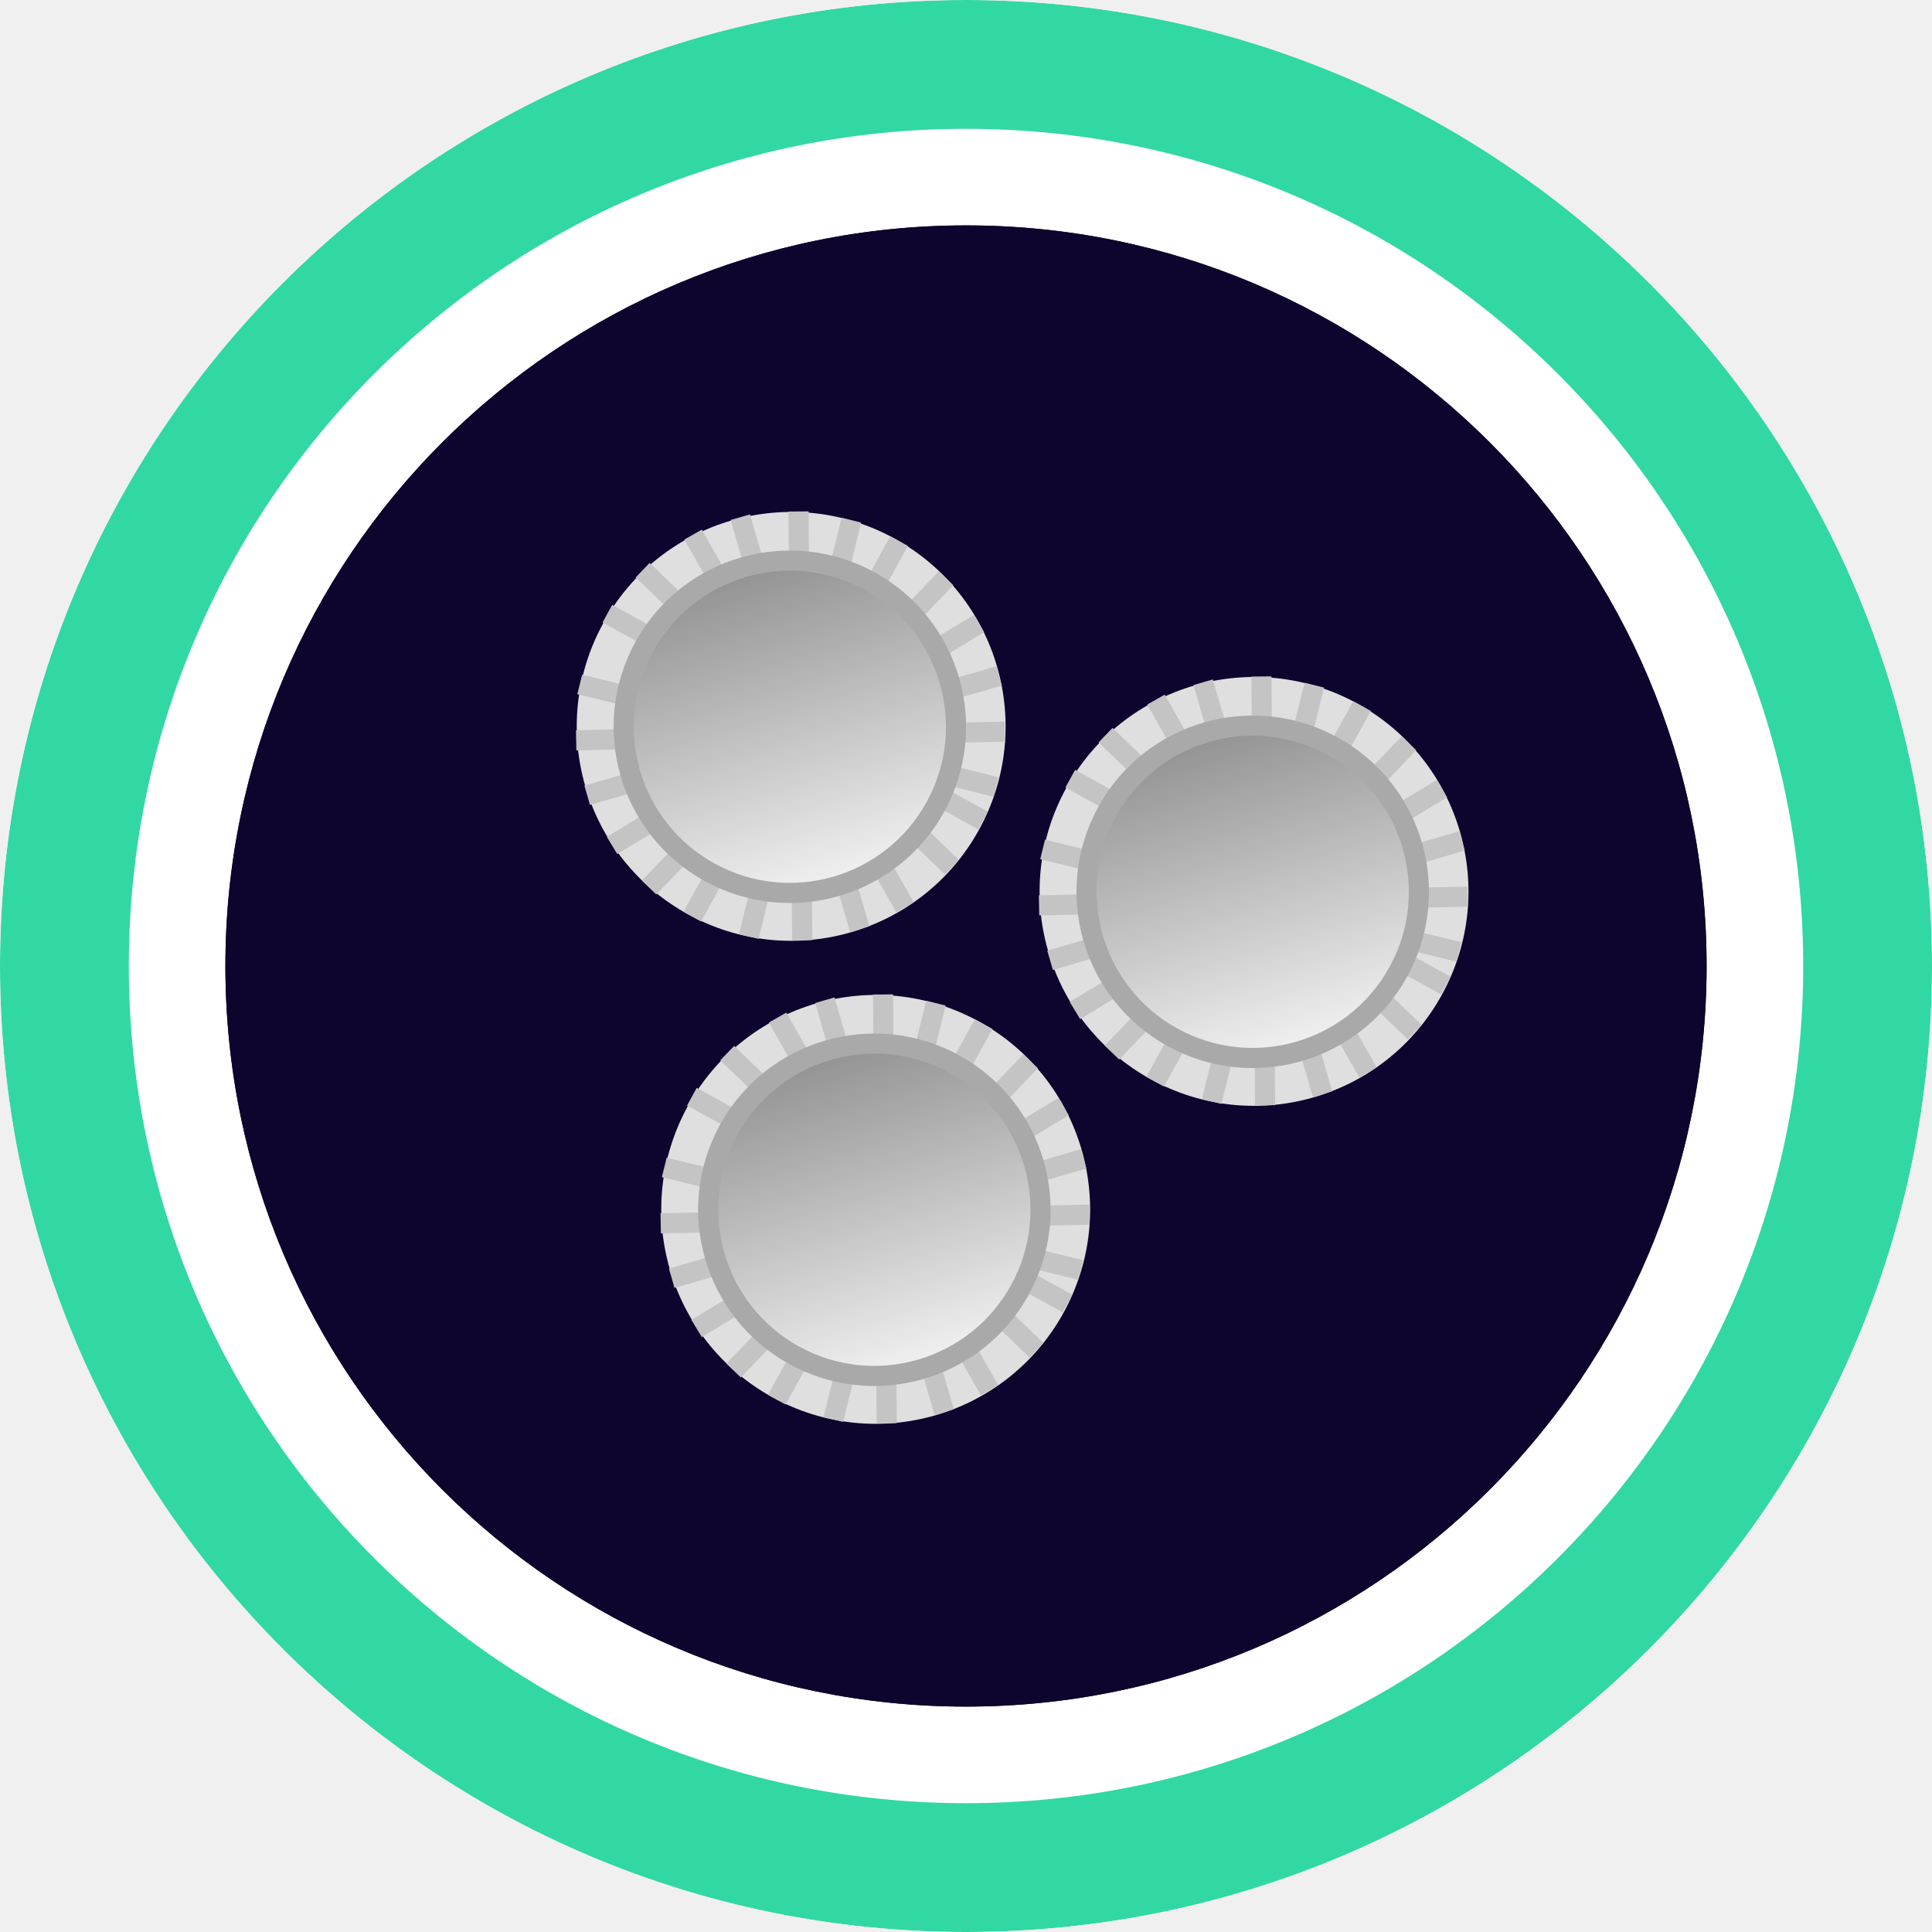
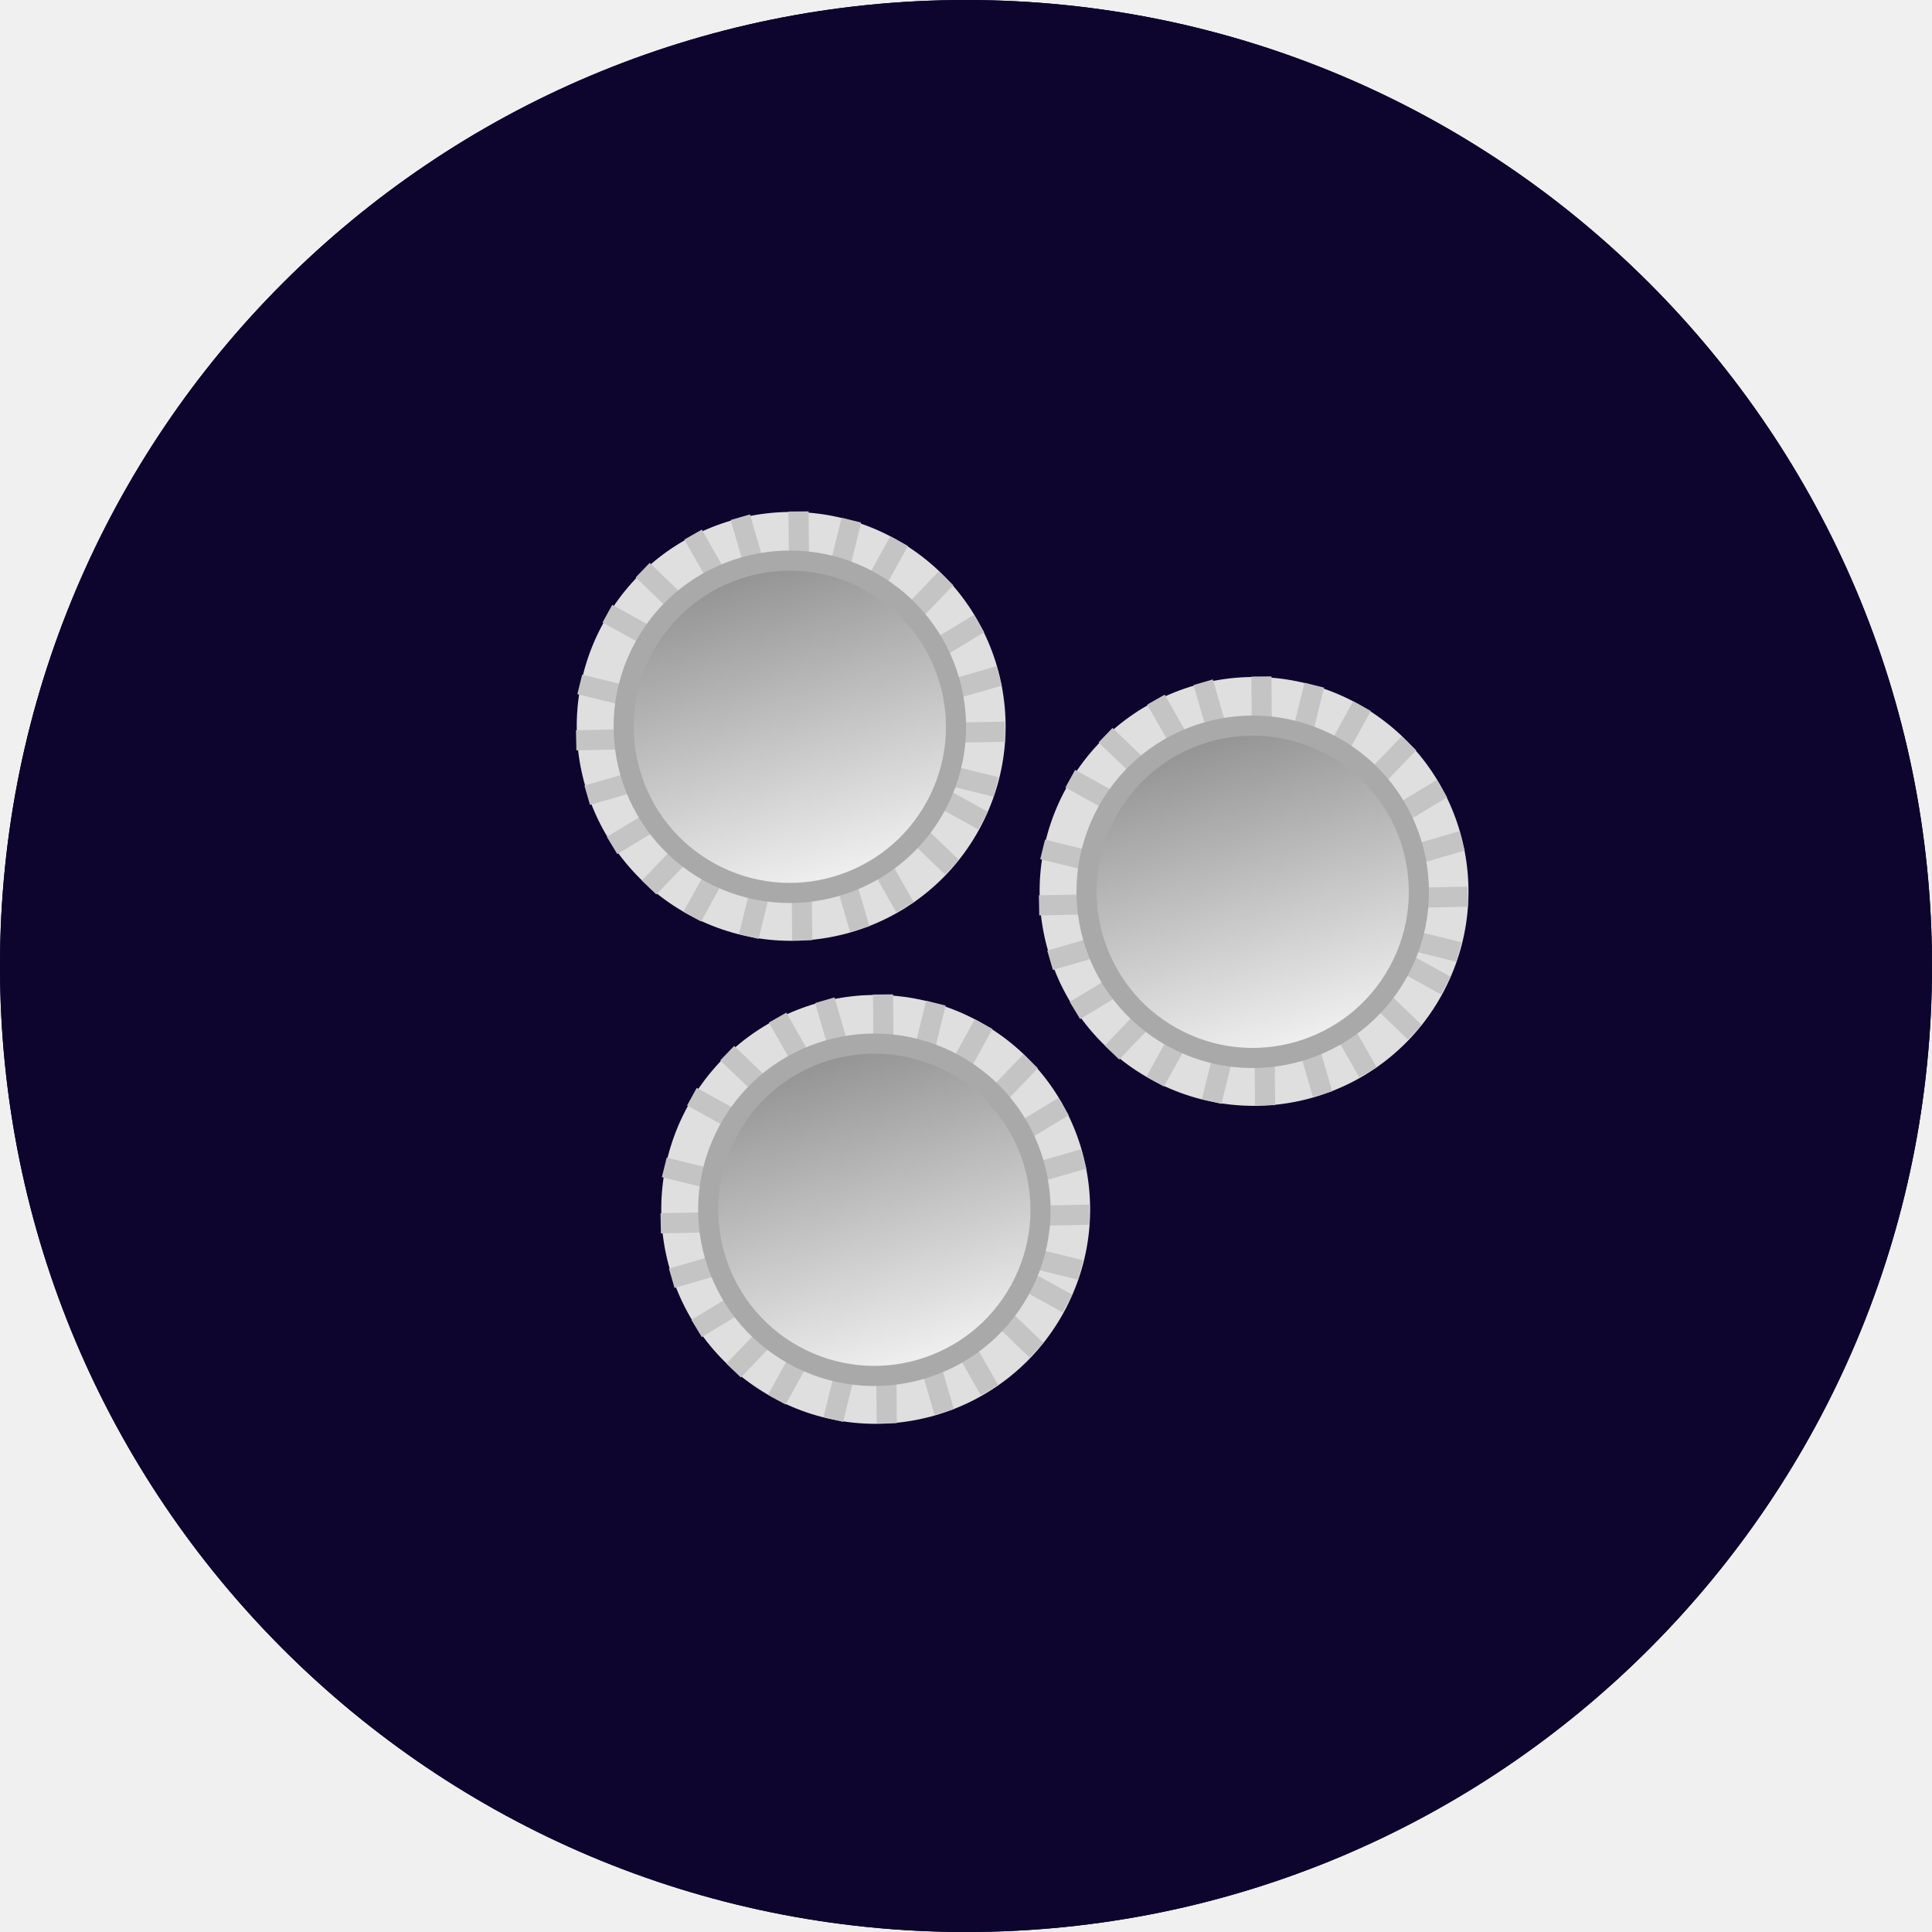
<svg xmlns="http://www.w3.org/2000/svg" width="480" height="480" viewBox="0 0 480 480" fill="none">
  <mask id="mask0-890804" mask-type="alpha" maskUnits="userSpaceOnUse" x="0" y="0" width="480" height="480">
    <circle cx="240" cy="240" r="240" fill="url(#paint0_linear-136939)" />
  </mask>
  <g mask="url(#mask0-890804)">
    <circle cx="240" cy="240" r="240" fill="#31D8A4" />
    <circle cx="240" cy="240" r="208" fill="white" />
  </g>
-   <circle cx="240" cy="240" r="184" fill="#0E052F" />
-   <circle cx="240" cy="240" r="184" fill="#0E052F" />
+   <circle cx="240" cy="240" r="240" fill="#0E052F" />
+   <circle cx="240" cy="240" r="240" fill="#0E052F" />
  <circle cx="196.565" cy="180.469" r="53.265" transform="rotate(28.842 196.565 180.469)" fill="#DFDFDF" />
  <line x1="223.385" y1="134.432" x2="171.995" y2="227.746" stroke="#C4C4C4" stroke-width="5" />
  <line x1="235.05" y1="143.666" x2="161.26" y2="220.501" stroke="#C4C4C4" stroke-width="5" />
  <line x1="243.227" y1="154.932" x2="152.065" y2="210.051" stroke="#C4C4C4" stroke-width="5" />
  <line x1="248.209" y1="167.931" x2="145.888" y2="197.576" stroke="#C4C4C4" stroke-width="5" />
  <line x1="249.657" y1="181.775" x2="143.149" y2="183.928" stroke="#C4C4C4" stroke-width="5" />
  <line x1="247.472" y1="195.522" x2="144.037" y2="170.035" stroke="#C4C4C4" stroke-width="5" />
  <line x1="150.901" y1="152.467" x2="244.216" y2="203.857" stroke="#C4C4C4" stroke-width="5" />
  <line x1="159.667" y1="141.654" x2="236.501" y2="215.444" stroke="#C4C4C4" stroke-width="5" />
  <line x1="172.194" y1="132.816" x2="224.857" y2="225.418" stroke="#C4C4C4" stroke-width="5" />
  <line x1="183.931" y1="128.496" x2="213.577" y2="230.817" stroke="#C4C4C4" stroke-width="5" />
  <line x1="198.396" y1="127.068" x2="199.309" y2="233.594" stroke="#C4C4C4" stroke-width="5" />
  <line x1="211.523" y1="129.233" x2="186.037" y2="232.669" stroke="#C4C4C4" stroke-width="5" />
  <circle cx="196.235" cy="180.565" r="41.279" transform="rotate(28.842 196.235 180.565)" fill="url(#paint1_linear-137112)" stroke="#A9A9A9" stroke-width="5" />
  <circle cx="311.565" cy="221.469" r="53.265" transform="rotate(28.842 311.565 221.469)" fill="#DFDFDF" />
  <line x1="338.385" y1="175.432" x2="286.995" y2="268.746" stroke="#C4C4C4" stroke-width="5" />
  <line x1="350.05" y1="184.666" x2="276.26" y2="261.501" stroke="#C4C4C4" stroke-width="5" />
  <line x1="358.227" y1="195.932" x2="267.065" y2="251.051" stroke="#C4C4C4" stroke-width="5" />
  <line x1="363.209" y1="208.931" x2="260.888" y2="238.576" stroke="#C4C4C4" stroke-width="5" />
  <line x1="364.657" y1="222.775" x2="258.149" y2="224.928" stroke="#C4C4C4" stroke-width="5" />
  <line x1="362.472" y1="236.522" x2="259.037" y2="211.035" stroke="#C4C4C4" stroke-width="5" />
  <line x1="265.901" y1="193.467" x2="359.216" y2="244.857" stroke="#C4C4C4" stroke-width="5" />
  <line x1="274.667" y1="182.654" x2="351.501" y2="256.444" stroke="#C4C4C4" stroke-width="5" />
  <line x1="287.194" y1="173.816" x2="339.857" y2="266.418" stroke="#C4C4C4" stroke-width="5" />
  <line x1="298.931" y1="169.496" x2="328.577" y2="271.817" stroke="#C4C4C4" stroke-width="5" />
  <line x1="313.396" y1="168.068" x2="314.309" y2="274.594" stroke="#C4C4C4" stroke-width="5" />
  <line x1="326.523" y1="170.233" x2="301.037" y2="273.669" stroke="#C4C4C4" stroke-width="5" />
  <circle cx="311.235" cy="221.565" r="41.279" transform="rotate(28.842 311.235 221.565)" fill="url(#paint2_linear-127116)" stroke="#A9A9A9" stroke-width="5" />
  <circle cx="217.565" cy="300.469" r="53.265" transform="rotate(28.842 217.565 300.469)" fill="#DFDFDF" />
  <line x1="244.385" y1="254.432" x2="192.995" y2="347.746" stroke="#C4C4C4" stroke-width="5" />
  <line x1="256.05" y1="263.666" x2="182.26" y2="340.501" stroke="#C4C4C4" stroke-width="5" />
  <line x1="264.227" y1="274.932" x2="173.065" y2="330.051" stroke="#C4C4C4" stroke-width="5" />
  <line x1="269.209" y1="287.931" x2="166.888" y2="317.576" stroke="#C4C4C4" stroke-width="5" />
  <line x1="270.657" y1="301.775" x2="164.149" y2="303.928" stroke="#C4C4C4" stroke-width="5" />
  <line x1="268.472" y1="315.522" x2="165.037" y2="290.035" stroke="#C4C4C4" stroke-width="5" />
  <line x1="171.901" y1="272.467" x2="265.216" y2="323.857" stroke="#C4C4C4" stroke-width="5" />
  <line x1="180.667" y1="261.654" x2="257.501" y2="335.444" stroke="#C4C4C4" stroke-width="5" />
  <line x1="193.194" y1="252.816" x2="245.857" y2="345.418" stroke="#C4C4C4" stroke-width="5" />
  <line x1="204.931" y1="248.496" x2="234.577" y2="350.817" stroke="#C4C4C4" stroke-width="5" />
  <line x1="219.396" y1="247.068" x2="220.309" y2="353.594" stroke="#C4C4C4" stroke-width="5" />
  <line x1="232.523" y1="249.233" x2="207.037" y2="352.669" stroke="#C4C4C4" stroke-width="5" />
  <circle cx="217.235" cy="300.565" r="41.279" transform="rotate(28.842 217.235 300.565)" fill="url(#paint3_linear-874081)" stroke="#A9A9A9" stroke-width="5" />
  <defs>
    <linearGradient id="paint0_linear-136939" x1="240" y1="0" x2="240" y2="701.818" gradientUnits="userSpaceOnUse">
      <stop stop-color="#08021E" />
      <stop offset="1" stop-color="#1F0777" />
    </linearGradient>
    <linearGradient id="paint1_linear-137112" x1="151.915" y1="154.735" x2="224.792" y2="225.824" gradientUnits="userSpaceOnUse">
      <stop stop-color="#888888" />
      <stop offset="1" stop-color="#FEFEFE" />
    </linearGradient>
    <linearGradient id="paint2_linear-127116" x1="266.915" y1="195.735" x2="339.792" y2="266.824" gradientUnits="userSpaceOnUse">
      <stop stop-color="#888888" />
      <stop offset="1" stop-color="#FEFEFE" />
    </linearGradient>
    <linearGradient id="paint3_linear-874081" x1="172.915" y1="274.735" x2="245.792" y2="345.824" gradientUnits="userSpaceOnUse">
      <stop stop-color="#888888" />
      <stop offset="1" stop-color="#FEFEFE" />
    </linearGradient>
  </defs>
</svg>
